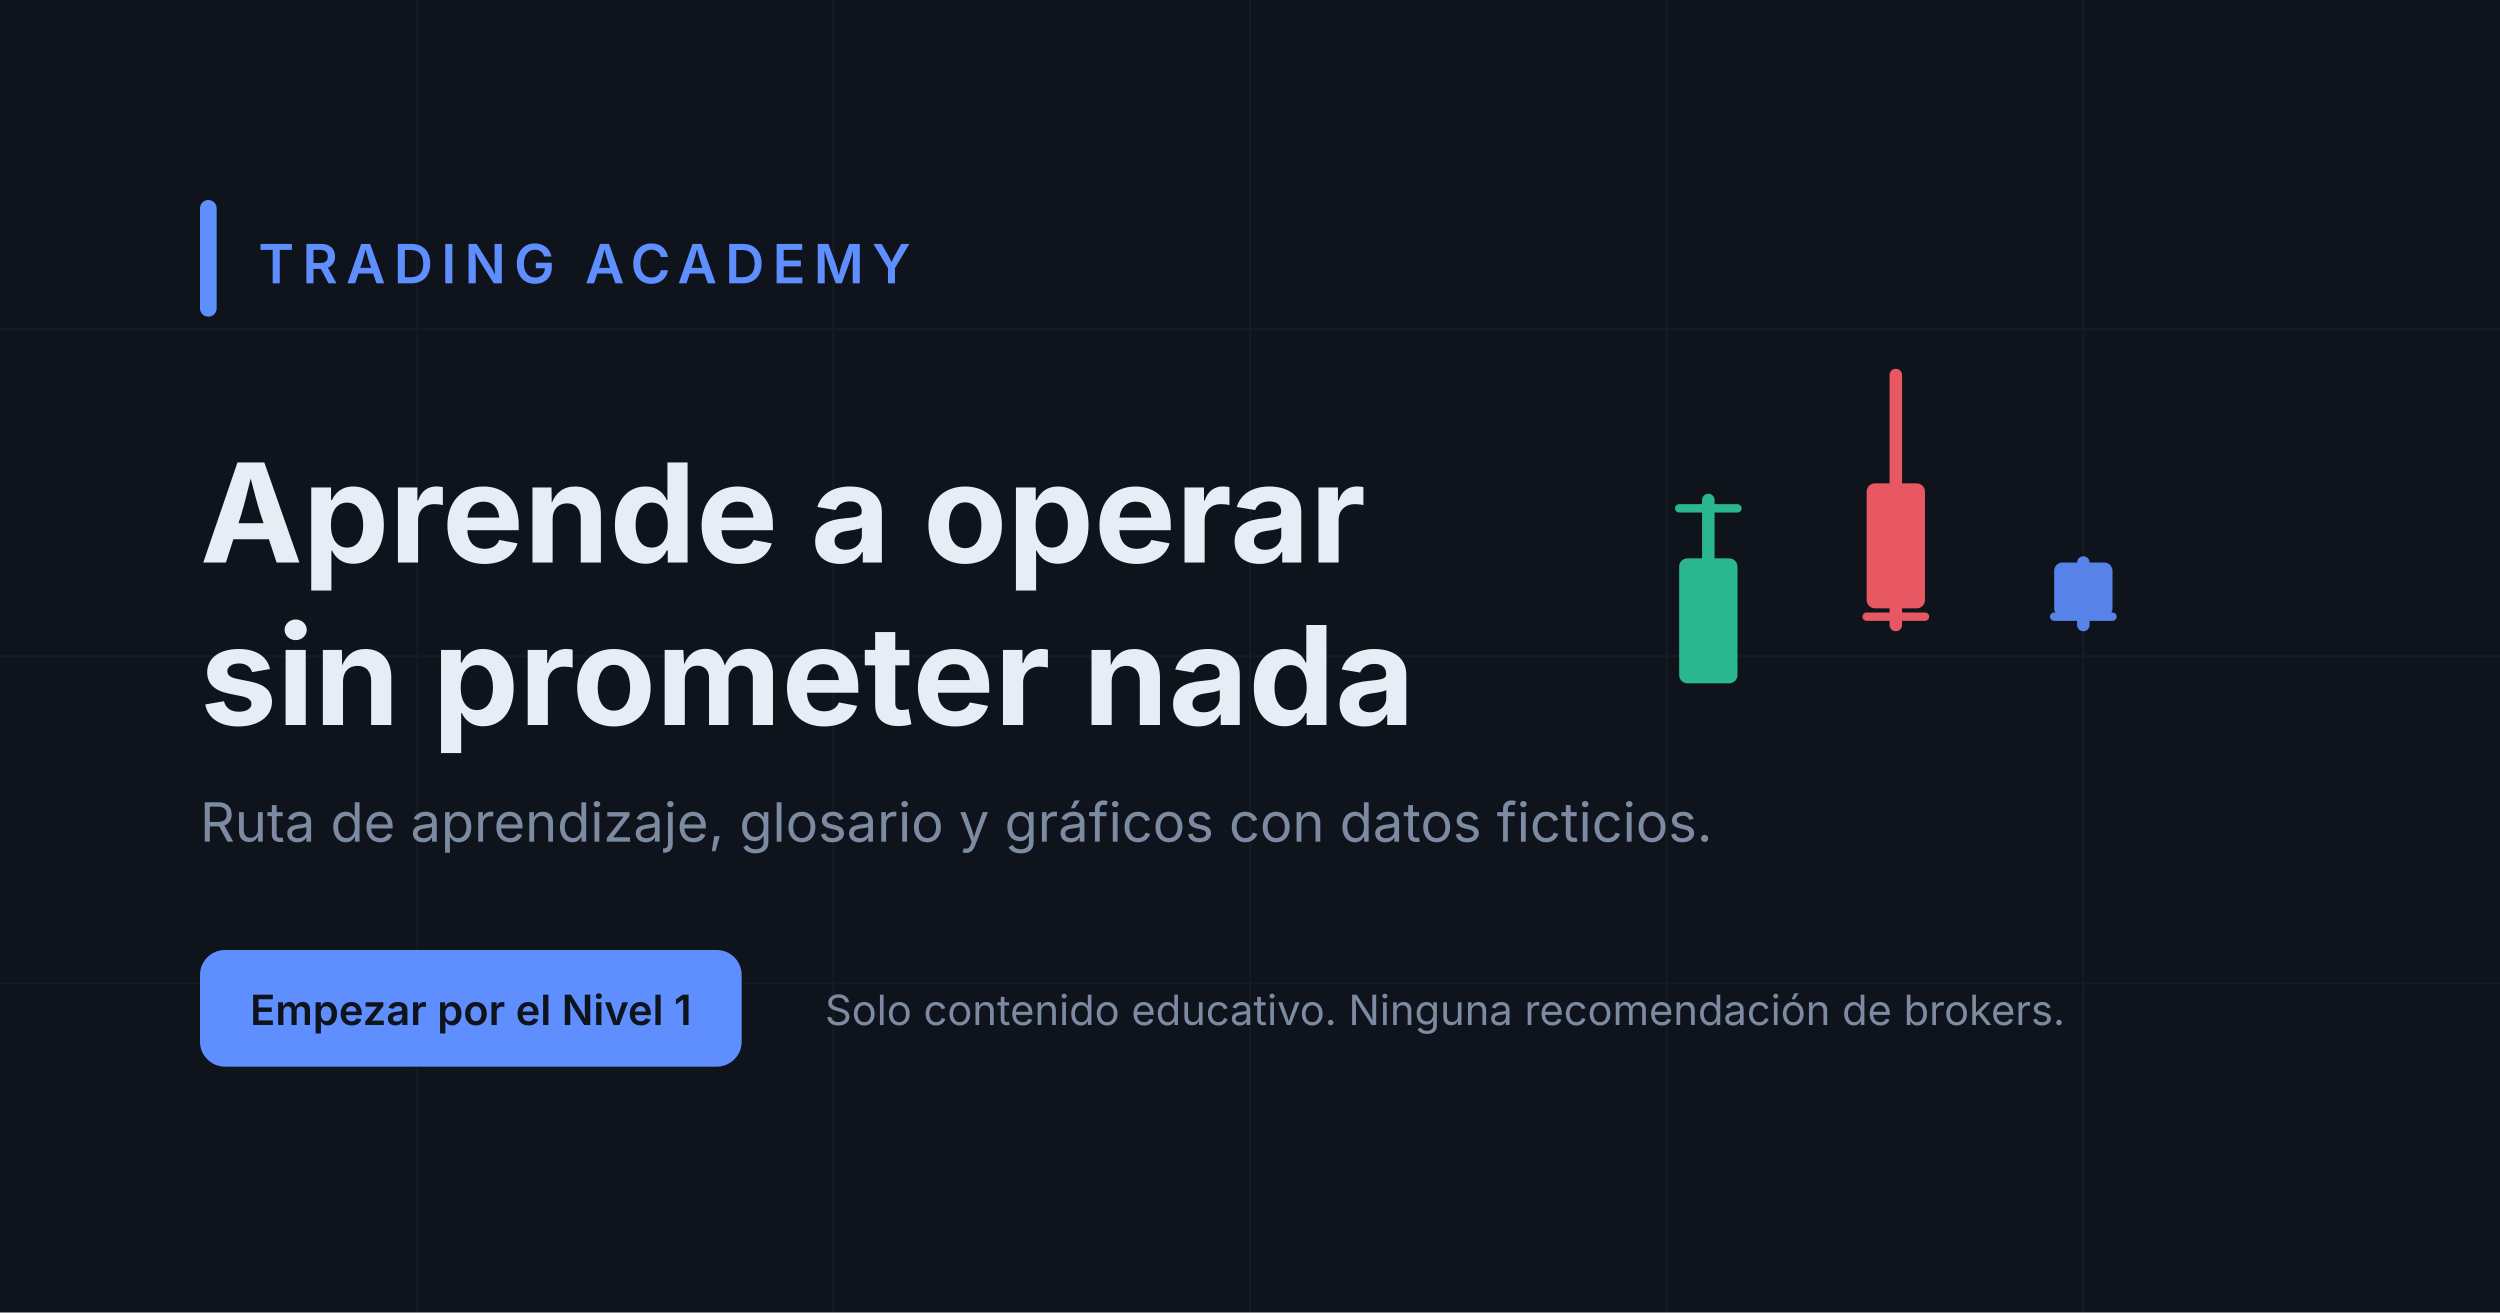
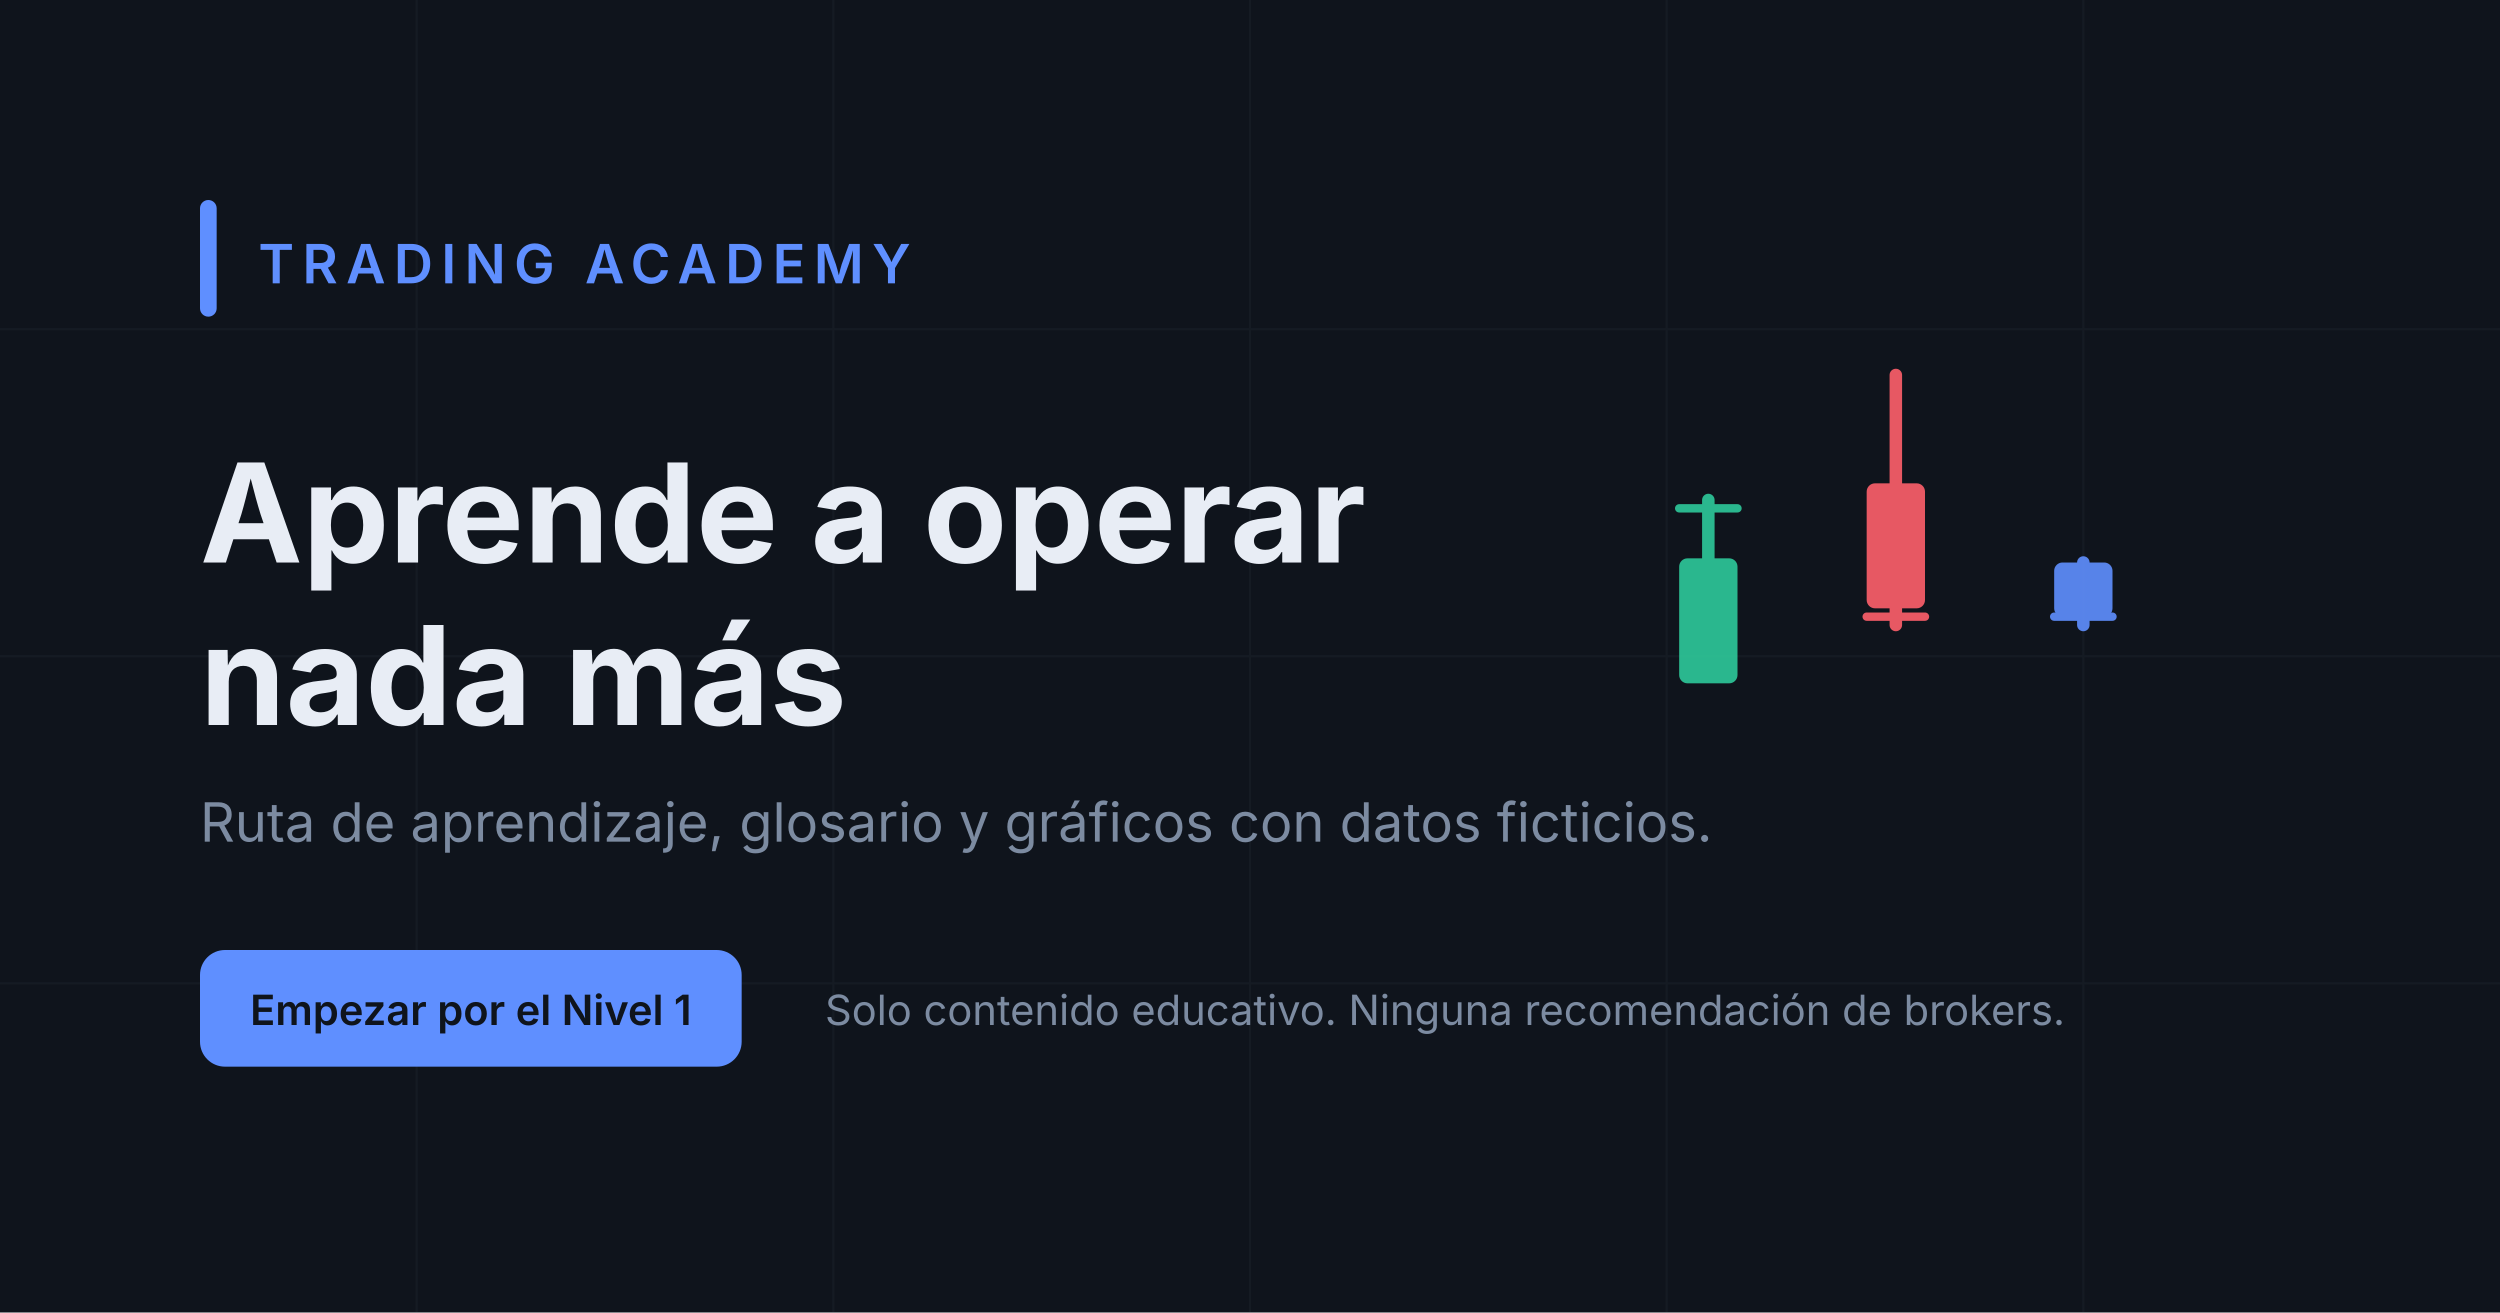
<svg xmlns="http://www.w3.org/2000/svg" viewBox="0 0 1200 630" width="1200" height="630">
  <rect width="1200" height="630" fill="#0f141c" />
  <g opacity="0.06" stroke="#7c8ba1" stroke-width="1">
    <path d="M0 158h1200M0 315h1200M0 472h1200" />
    <path d="M200 0v630M400 0v630M600 0v630M800 0v630M1000 0v630" />
  </g>
  <g transform="translate(96 96)">
    <rect x="0" y="0" width="8" height="56" rx="4" fill="#5f8fff" />
    <text x="28" y="40" fill="#5f8fff" font-family="Inter, sans-serif" font-size="26" font-weight="600" letter-spacing="4">
      TRADING ACADEMY
    </text>
  </g>
  <text x="96" y="270" fill="#e8edf5" font-family="Inter, sans-serif" font-size="66" font-weight="700">
    Aprende a operar
  </text>
  <text x="96" y="348" fill="#e8edf5" font-family="Inter, sans-serif" font-size="66" font-weight="700">
-     sin prometer nada
+     nada más
  </text>
  <text x="96" y="404" fill="#7c8ba1" font-family="Inter, sans-serif" font-size="26">
    Ruta de aprendizaje, glosario y gráficos con datos ficticios.
  </text>
  <g transform="translate(96 456)">
    <rect x="0" y="0" width="260" height="56" rx="12" fill="#5f8fff" />
    <text x="130" y="36" text-anchor="middle" fill="#0f141c" font-family="Inter, sans-serif" font-size="20" font-weight="600">
      Empezar por el Nivel 1
    </text>
    <text x="300" y="36" fill="#7c8ba1" font-family="Inter, sans-serif" font-size="20">
      Solo contenido educativo. Ninguna recomendación de brokers.
    </text>
  </g>
  <g transform="translate(820 120)" opacity="0.9">
    <g transform="translate(0 120)">
      <line x1="0" y1="60" x2="0" y2="0" stroke="#2ec99a" stroke-width="6" stroke-linecap="round" />
      <line x1="-14" y1="4" x2="14" y2="4" stroke="#2ec99a" stroke-width="4" stroke-linecap="round" />
      <rect x="-14" y="28" width="28" height="60" rx="4" fill="#2ec99a" />
    </g>
    <g transform="translate(90 60)">
      <line x1="0" y1="120" x2="0" y2="0" stroke="#ff5f6a" stroke-width="6" stroke-linecap="round" />
      <line x1="-14" y1="116" x2="14" y2="116" stroke="#ff5f6a" stroke-width="4" stroke-linecap="round" />
      <rect x="-14" y="52" width="28" height="60" rx="4" fill="#ff5f6a" />
    </g>
    <g transform="translate(180 150)">
      <line x1="0" y1="30" x2="0" y2="0" stroke="#5f8fff" stroke-width="6" stroke-linecap="round" />
      <line x1="-14" y1="26" x2="14" y2="26" stroke="#5f8fff" stroke-width="4" stroke-linecap="round" />
      <rect x="-14" y="0" width="28" height="26" rx="4" fill="#5f8fff" />
    </g>
  </g>
</svg>
